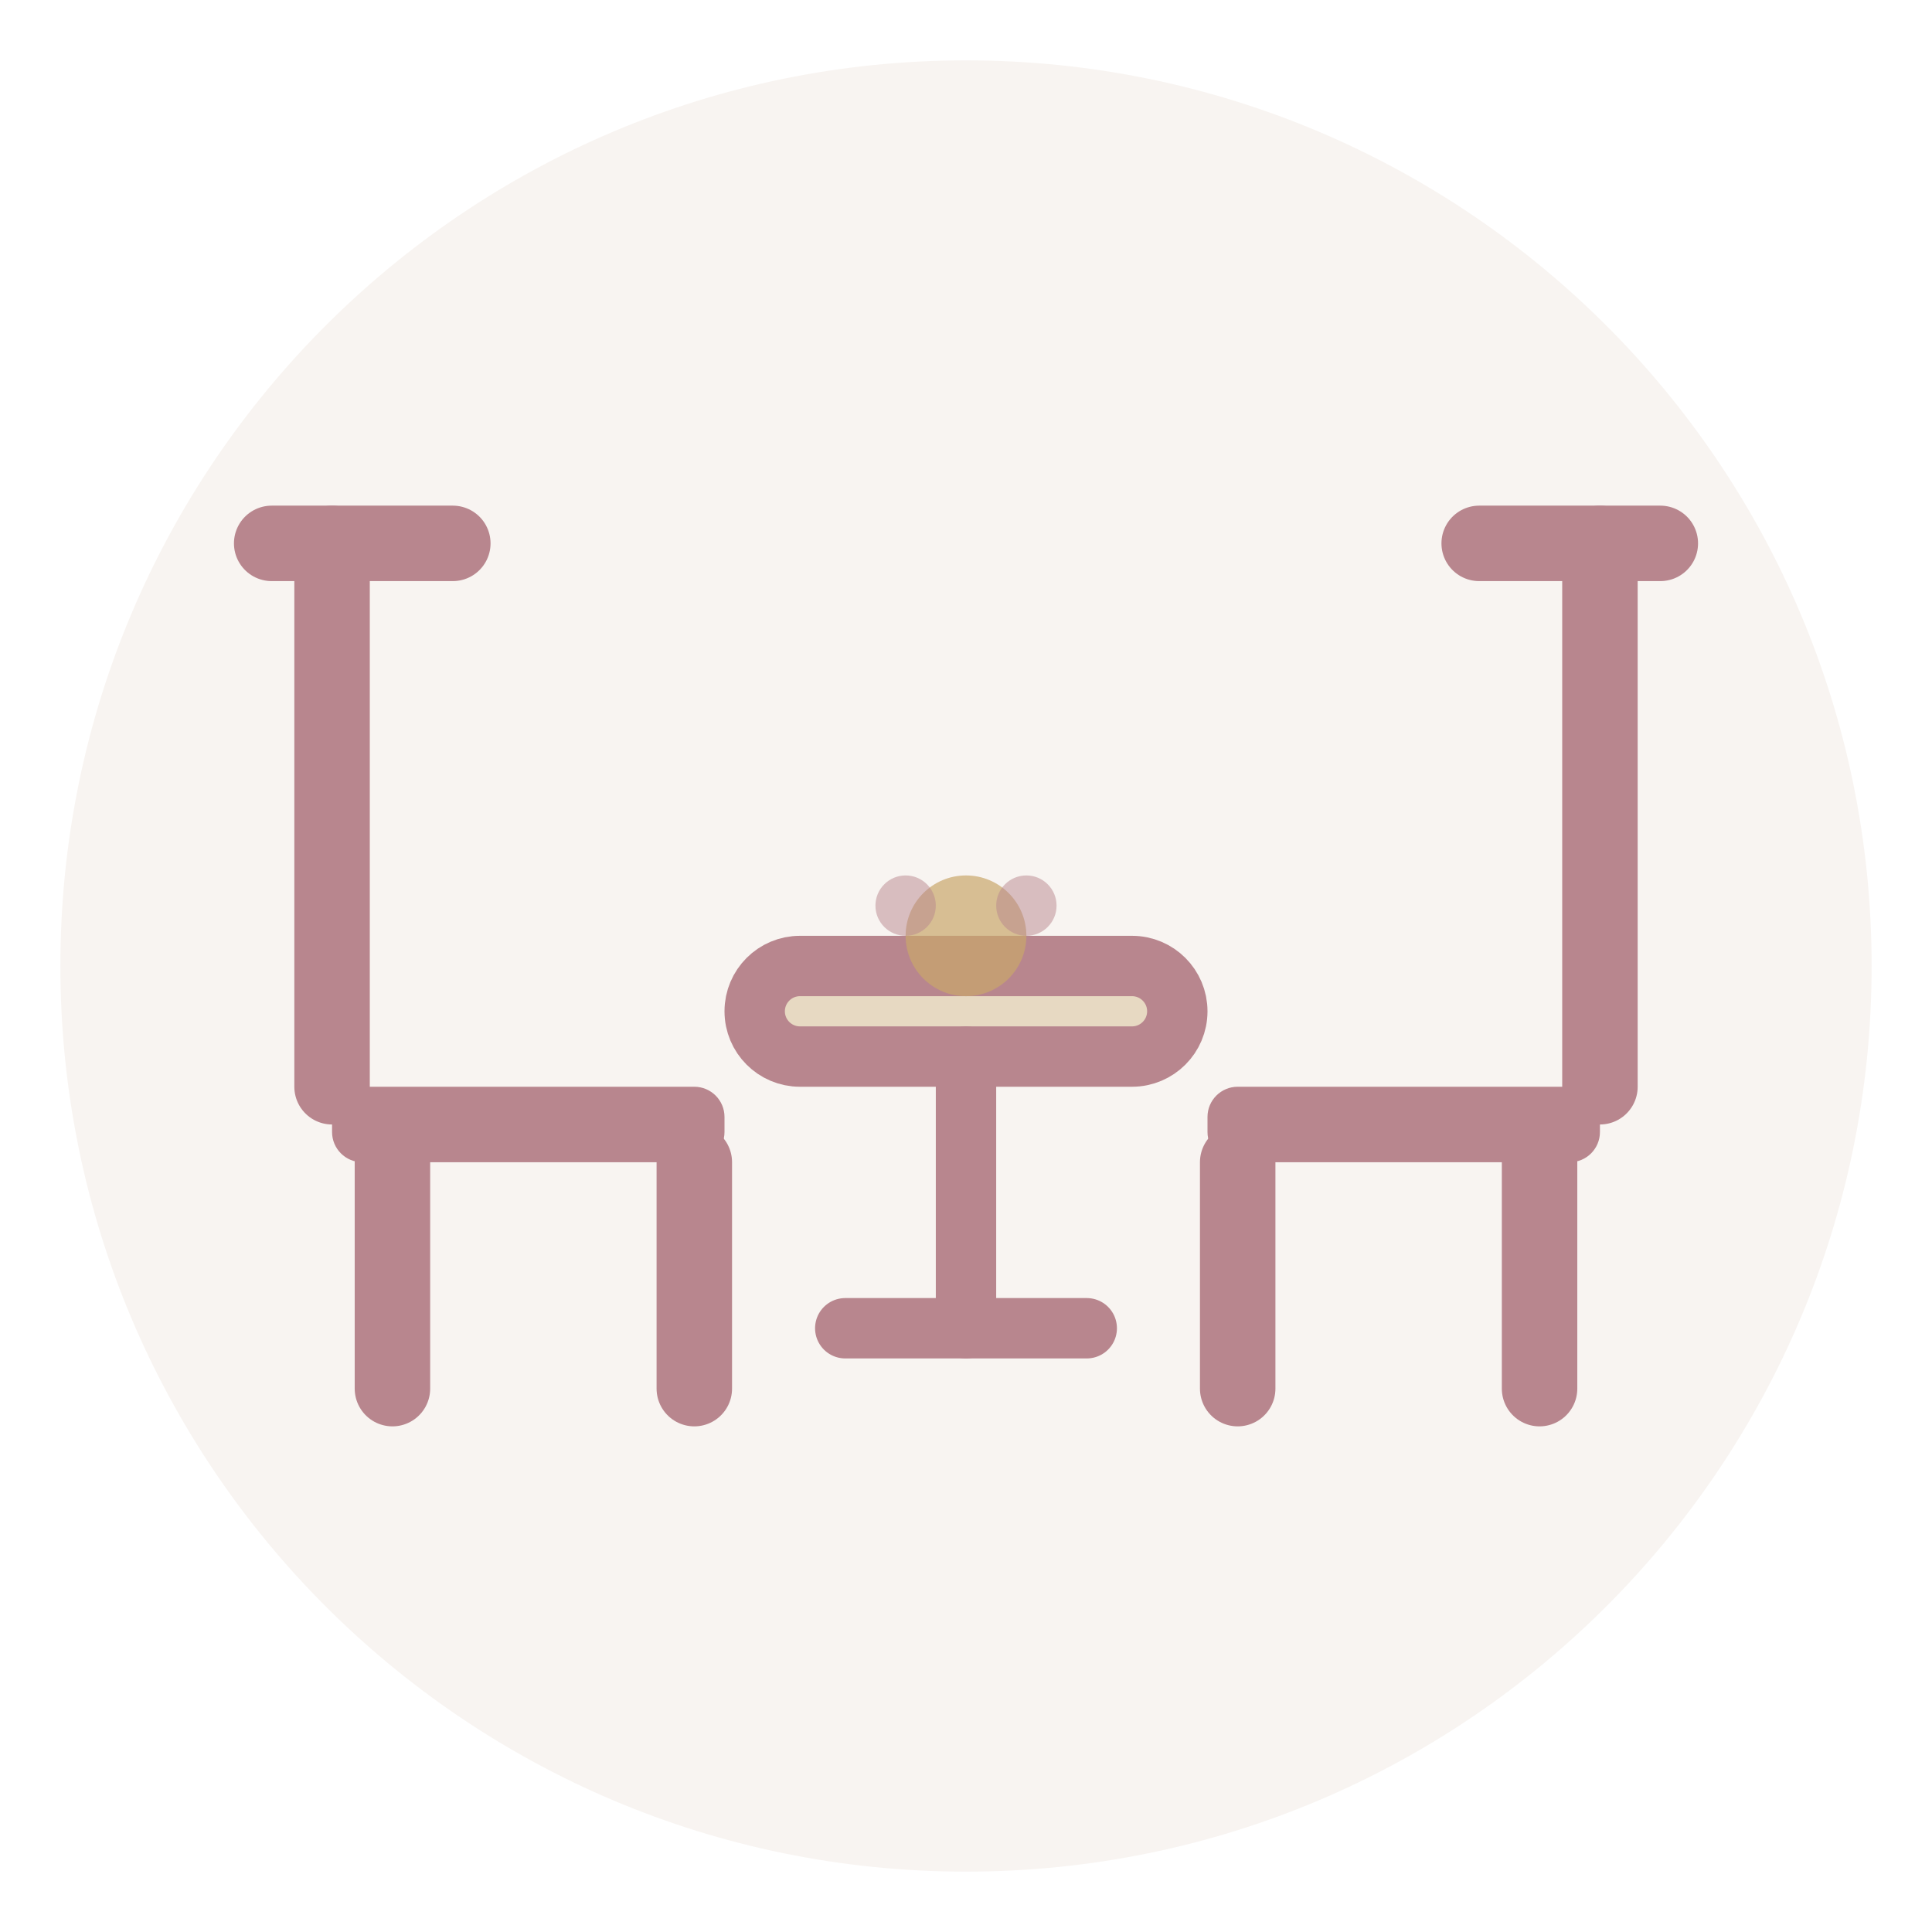
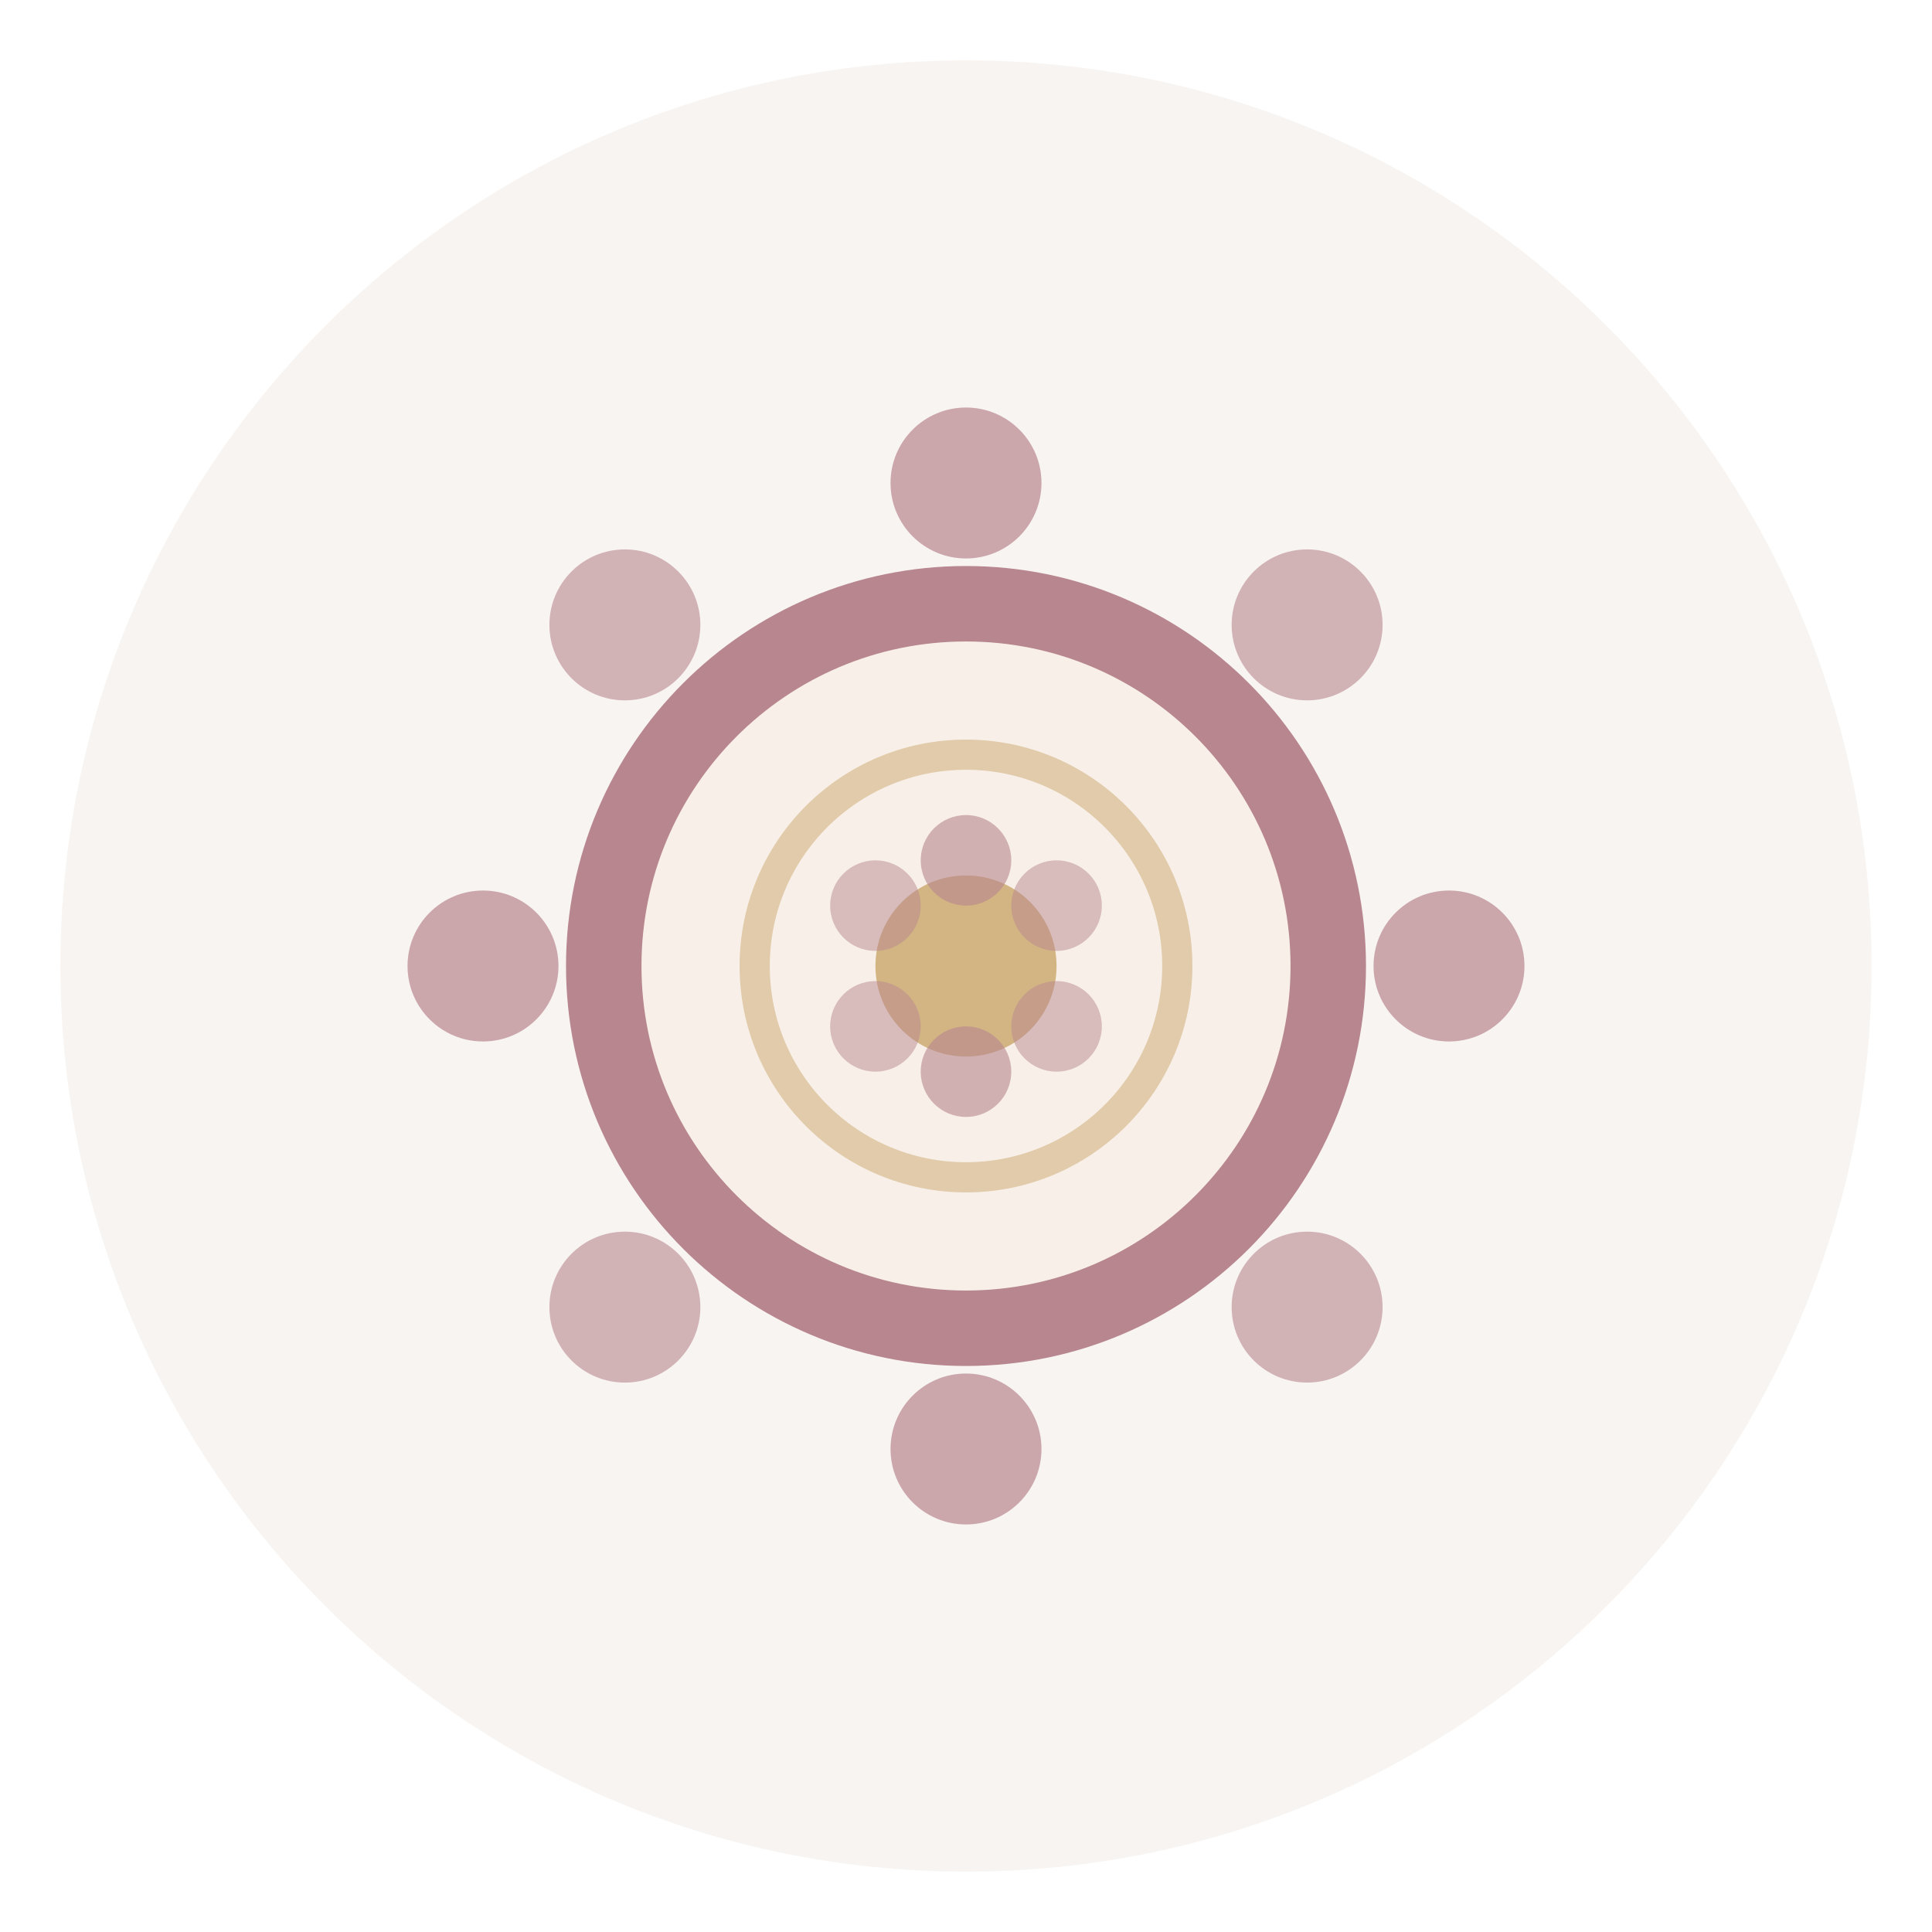
<svg xmlns="http://www.w3.org/2000/svg" viewBox="0 0 64 64">
  <circle cx="32" cy="32" r="30" fill="#f8f4f1" />
-   <path d="M11 18 L11 36" stroke="#b8868e" stroke-width="2.5" stroke-linecap="round" fill="none" />
-   <path d="M9 18 L15 18" stroke="#b8868e" stroke-width="2.5" stroke-linecap="round" fill="none" />
-   <rect x="11" y="36" width="13" height="2.5" rx="1" fill="#b8868e" />
-   <path d="M23 38.5 L23 46" stroke="#b8868e" stroke-width="2.5" stroke-linecap="round" fill="none" />
-   <path d="M13 38.5 L13 46" stroke="#b8868e" stroke-width="2.5" stroke-linecap="round" fill="none" />
-   <path d="M53 18 L53 36" stroke="#b8868e" stroke-width="2.5" stroke-linecap="round" fill="none" />
-   <path d="M49 18 L55 18" stroke="#b8868e" stroke-width="2.5" stroke-linecap="round" fill="none" />
-   <rect x="40" y="36" width="13" height="2.5" rx="1" fill="#b8868e" />
-   <path d="M41 38.5 L41 46" stroke="#b8868e" stroke-width="2.5" stroke-linecap="round" fill="none" />
-   <path d="M51 38.5 L51 46" stroke="#b8868e" stroke-width="2.5" stroke-linecap="round" fill="none" />
-   <rect x="25" y="32" width="14" height="3" rx="1.5" fill="#c9a66b" opacity="0.35" />
-   <rect x="25" y="32" width="14" height="3" rx="1.5" fill="none" stroke="#b8868e" stroke-width="2" />
-   <path d="M32 35 L32 44" stroke="#b8868e" stroke-width="2" stroke-linecap="round" fill="none" />
-   <path d="M28 44 L36 44" stroke="#b8868e" stroke-width="2" stroke-linecap="round" fill="none" />
-   <circle cx="32" cy="31" r="2" fill="#c9a66b" opacity="0.7" />
-   <circle cx="30" cy="30" r="1" fill="#b8868e" opacity="0.5" />
-   <circle cx="34" cy="30" r="1" fill="#b8868e" opacity="0.5" />
+   <circle cx="32" cy="32" r="12" fill="#f8f0e8" stroke="#b8868e" stroke-width="2.5" />
+   <circle cx="32" cy="32" r="7" fill="none" stroke="#c9a66b" stroke-width="1" opacity="0.5" />
+   <circle cx="32" cy="32" r="3" fill="#c9a66b" opacity="0.8" />
+   <circle cx="32" cy="28.5" r="1.5" fill="#b8868e" opacity="0.6" />
+   <circle cx="35" cy="30" r="1.5" fill="#b8868e" opacity="0.5" />
+   <circle cx="35" cy="34" r="1.5" fill="#b8868e" opacity="0.5" />
+   <circle cx="32" cy="35.5" r="1.5" fill="#b8868e" opacity="0.6" />
+   <circle cx="29" cy="34" r="1.5" fill="#b8868e" opacity="0.5" />
+   <circle cx="29" cy="30" r="1.5" fill="#b8868e" opacity="0.5" />
+   <circle cx="32" cy="16" r="2.5" fill="#b8868e" opacity="0.7" />
+   <circle cx="43.3" cy="20.7" r="2.5" fill="#b8868e" opacity="0.6" />
+   <circle cx="48" cy="32" r="2.5" fill="#b8868e" opacity="0.7" />
+   <circle cx="43.3" cy="43.3" r="2.5" fill="#b8868e" opacity="0.6" />
+   <circle cx="32" cy="48" r="2.5" fill="#b8868e" opacity="0.7" />
+   <circle cx="20.7" cy="43.3" r="2.5" fill="#b8868e" opacity="0.6" />
+   <circle cx="16" cy="32" r="2.5" fill="#b8868e" opacity="0.7" />
+   <circle cx="20.7" cy="20.7" r="2.5" fill="#b8868e" opacity="0.6" />
</svg>
